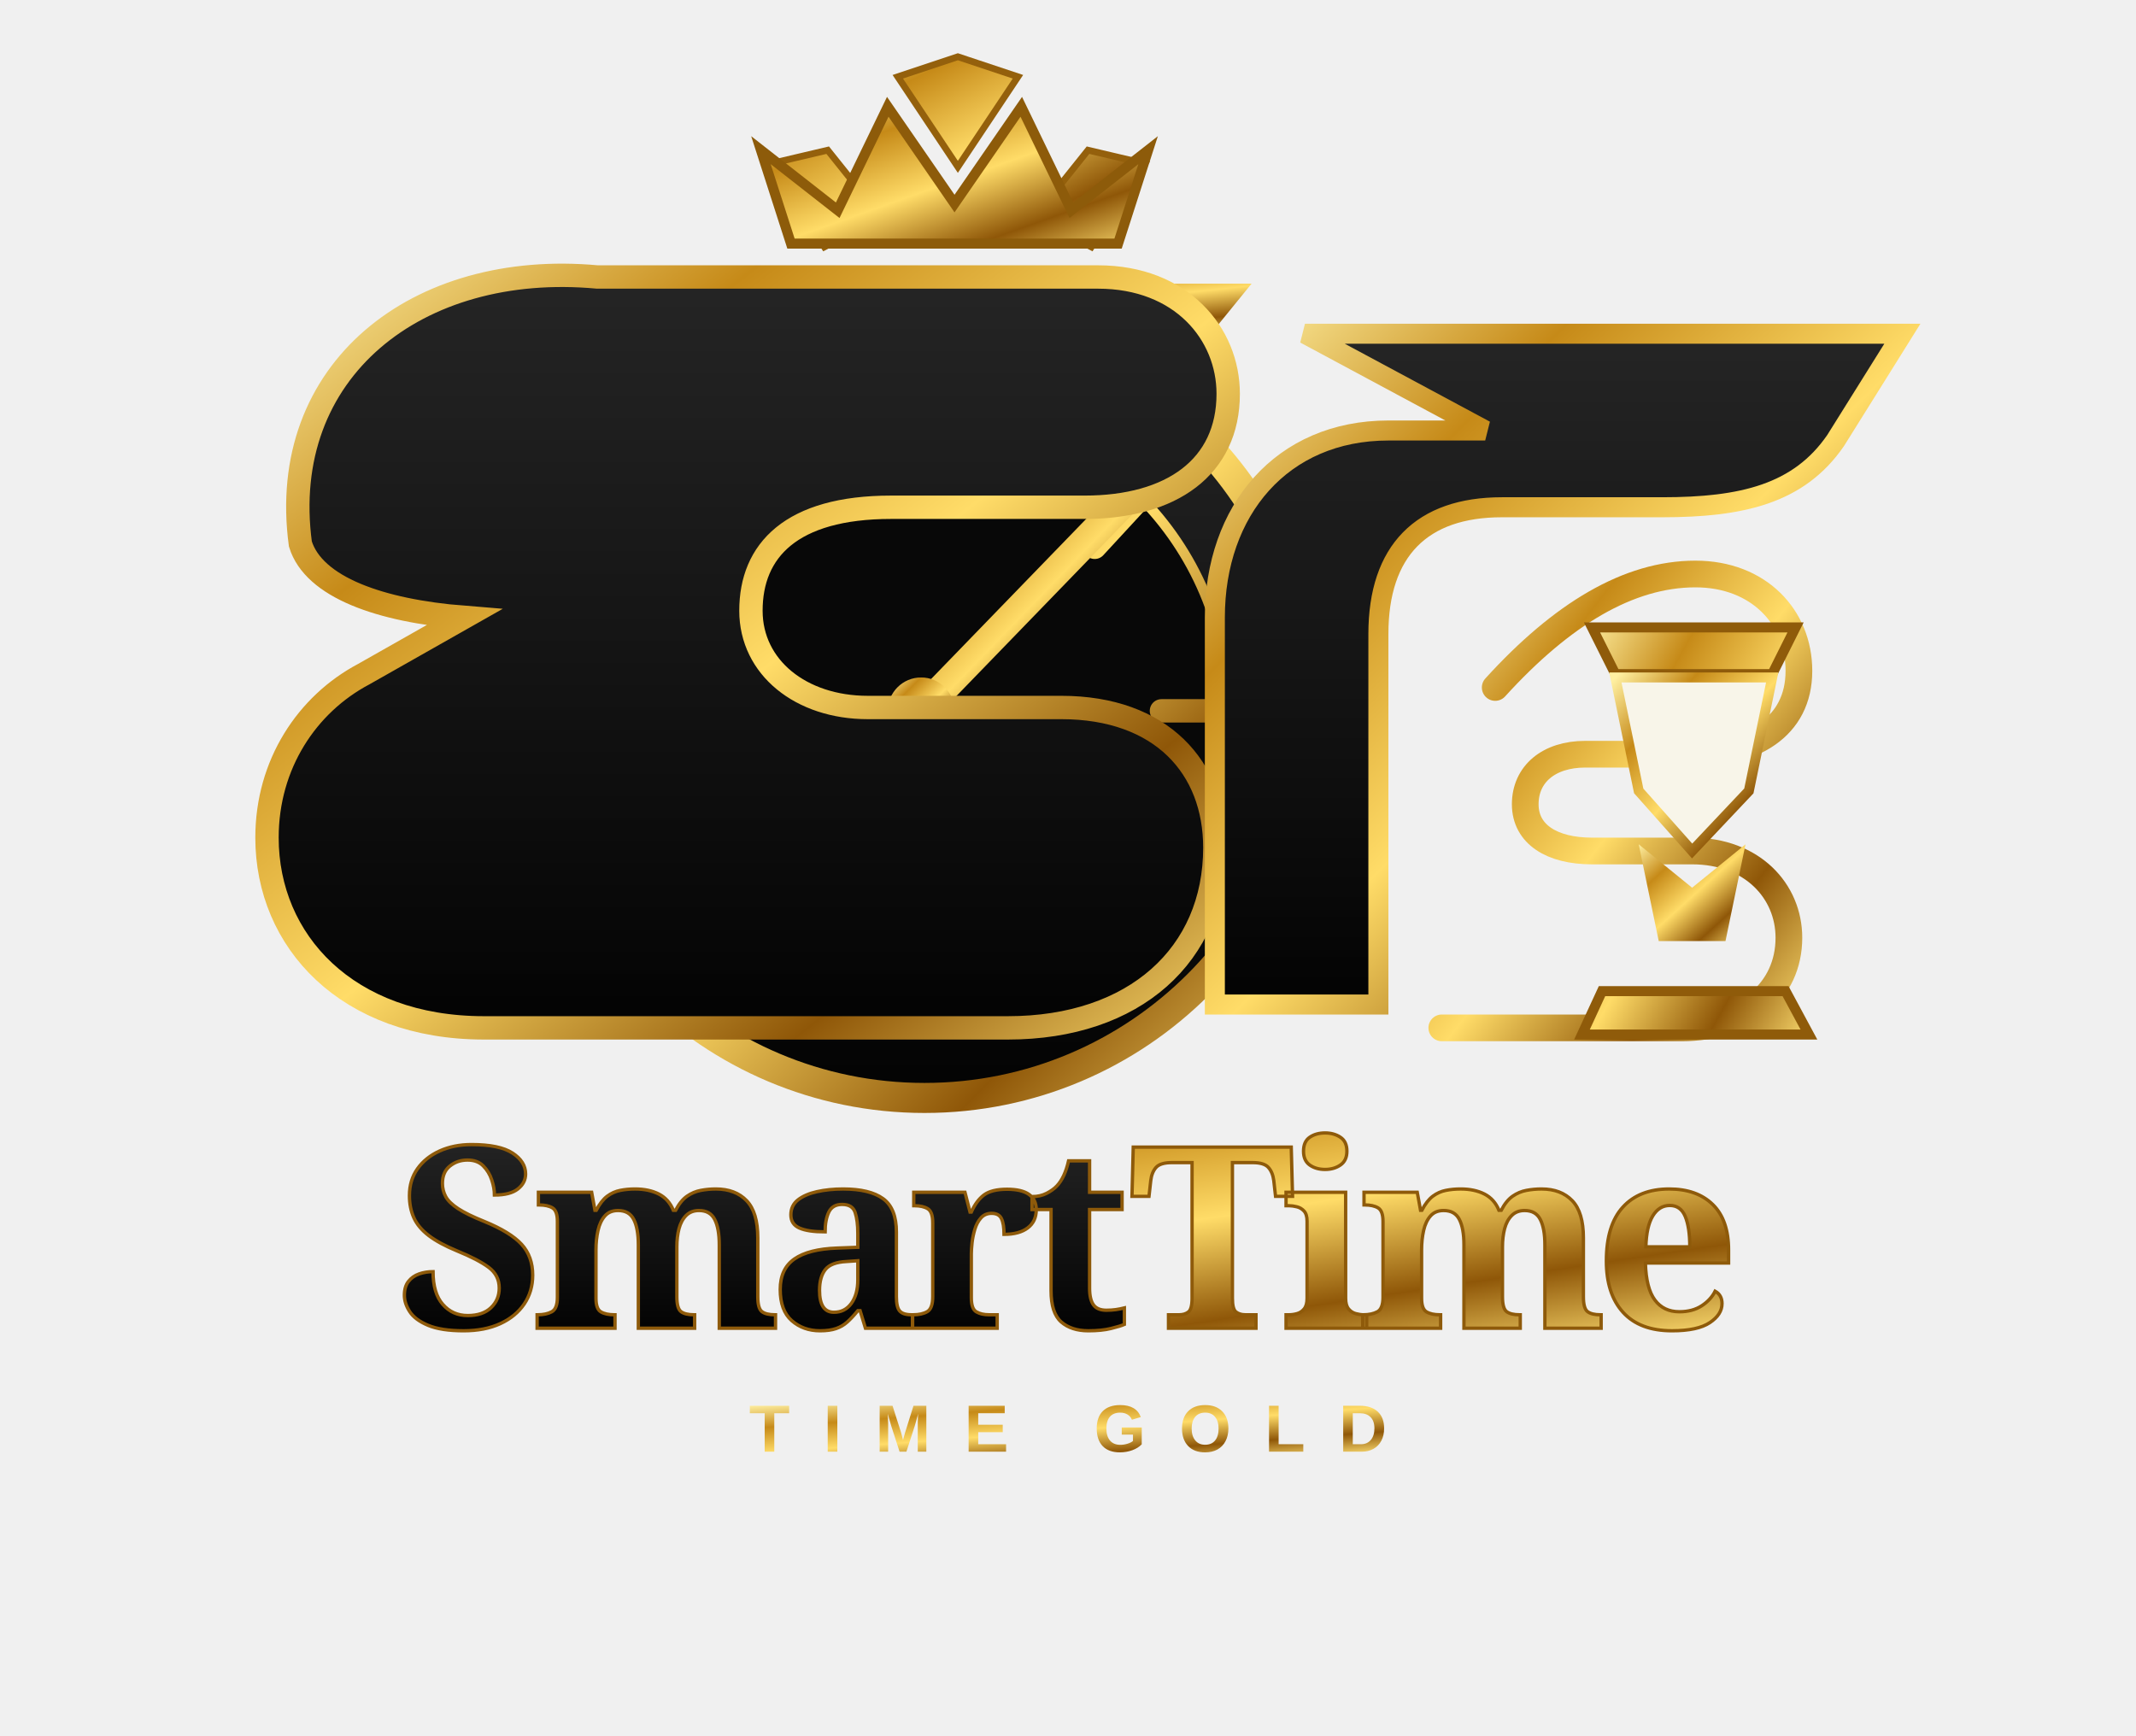
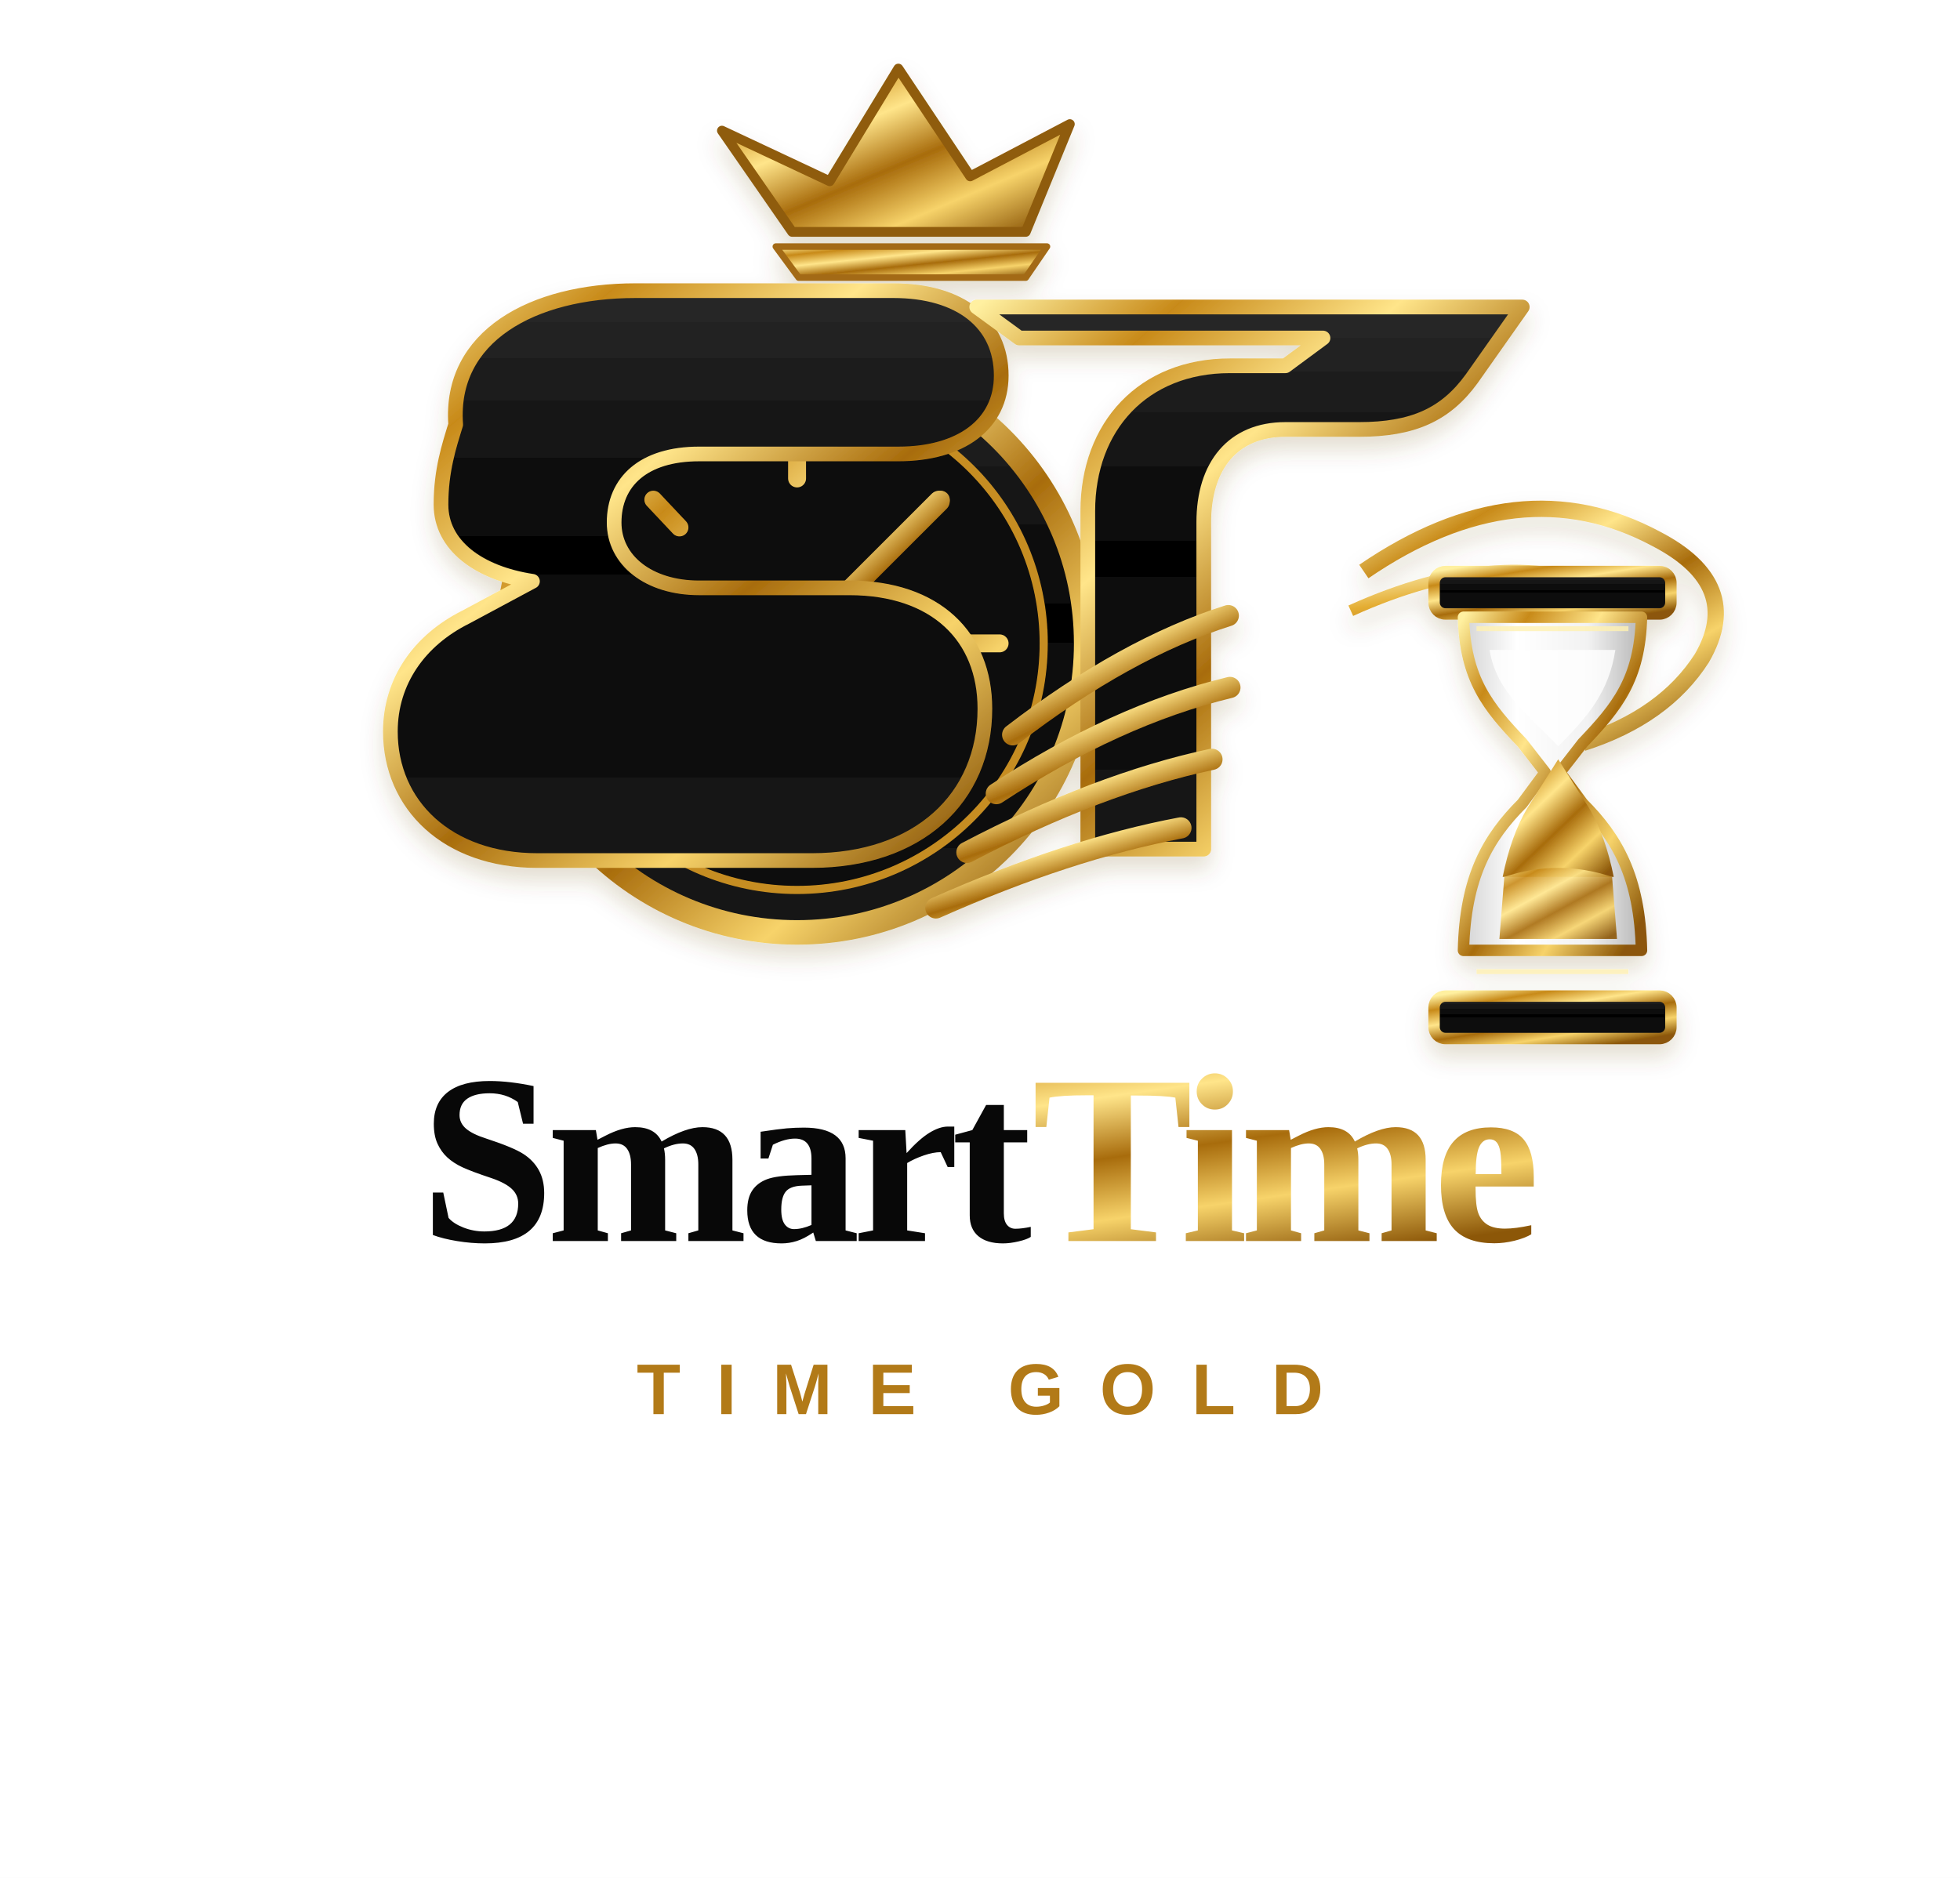
- <svg xmlns="http://www.w3.org/2000/svg" viewBox="0 0 640 520" role="img" aria-labelledby="title desc">
+ <svg xmlns="http://www.w3.org/2000/svg" viewBox="0 0 1200 1150" role="img" aria-labelledby="title desc">
  <defs>
-     <linearGradient id="gold" x1="0" y1="0" x2="1" y2="1">
-       <stop stop-color="#fff0a1" />
-       <stop offset=".25" stop-color="#c68a18" />
-       <stop offset=".52" stop-color="#ffdc68" />
-       <stop offset=".78" stop-color="#8f5708" />
-       <stop offset="1" stop-color="#f7d66b" />
+     <linearGradient id="gold" x1="0" y1="0" x2="0.9" y2="1">
+       <stop stop-color="#fff0a0" />
+       <stop offset=".18" stop-color="#c88a19" />
+       <stop offset=".38" stop-color="#ffe58a" />
+       <stop offset=".58" stop-color="#a86c0c" />
+       <stop offset=".78" stop-color="#f7d36a" />
+       <stop offset="1" stop-color="#8c5708" />
+     </linearGradient>
+     <linearGradient id="goldLight" x1="0" y1="0" x2="1" y2="1">
+       <stop stop-color="#fff8c8" />
+       <stop offset=".48" stop-color="#e4ad32" />
+       <stop offset="1" stop-color="#a86a0a" />
    </linearGradient>
    <linearGradient id="black" x1="0" y1="0" x2="0" y2="1">
-       <stop stop-color="#252525" />
-       <stop offset="1" stop-color="#030303" />
+       <stop stop-color="#292929" />
+       <stop offset=".45" stop-color="#050505" />
+       <stop offset="1" stop-color="#161616" />
    </linearGradient>
+     <linearGradient id="glass" x1="0" y1="0" x2="1" y2="0">
+       <stop stop-color="#d4d4d4" />
+       <stop offset=".3" stop-color="#fff" />
+       <stop offset=".7" stop-color="#f2f2f2" />
+       <stop offset="1" stop-color="#b7b7b7" />
+     </linearGradient>
+     <filter id="shadow" x="-20%" y="-20%" width="140%" height="150%">
+       <feDropShadow dx="0" dy="8" stdDeviation="7" flood-color="#6b480d" flood-opacity=".18" />
+     </filter>
  </defs>
-   <g transform="translate(0 8)">
-     <path d="M287 42l-18-27 18-6 18 6-18 27zm-40 24l-16-25 17-4 16 20zm80 0l-17-9 16-20 17 4z" fill="url(#gold)" stroke="#94600c" stroke-width="2" />
-     <path d="M237 65l-9-28 23 18 15-31 20 29 20-29 15 31 23-18-9 28z" fill="url(#gold)" stroke="#8d5b0a" stroke-width="3" />
-     <path d="M221 77h154l-13 16H234z" fill="url(#gold)" />
-     <circle cx="277" cy="205" r="116" fill="url(#black)" stroke="url(#gold)" stroke-width="9" />
-     <circle cx="277" cy="205" r="91" fill="#080808" stroke="url(#gold)" stroke-width="3" />
-     <g stroke="url(#gold)" stroke-width="7" stroke-linecap="round">
-       <path d="M277 117v17M277 276v17M189 205h17M348 205h17M215 143l12 13M328 254l12 13M215 267l12-13M328 156l12-13" />
+   <rect width="1200" height="1150" fill="#fff" />
+   <g filter="url(#shadow)" stroke-linejoin="round">
+     <path d="M485 142 L442 80 L508 111 L550 42 L594 108 L655 76 L628 142 Z" fill="url(#gold)" stroke="#8f5b0a" stroke-width="6" />
+     <path d="M475 151 H641 L628 170 H489 Z" fill="url(#gold)" stroke="#a36b12" stroke-width="4" />
+     <circle cx="488" cy="394" r="177" fill="url(#black)" stroke="url(#gold)" stroke-width="15" />
+     <circle cx="488" cy="394" r="151" fill="#080808" stroke="#c68d21" stroke-width="5" />
+     <g stroke="url(#gold)" stroke-width="11" stroke-linecap="round">
+       <path d="M488 270 V293 M488 495 V518 M364 394 H387 M589 394 H612 M400 306 L416 323 M560 466 L576 482 M400 482 L416 466 M560 323 L576 306" />
+       <path d="M488 394 L575 307" stroke-width="13" />
    </g>
-     <path d="M276 205l62-64" stroke="url(#gold)" stroke-width="9" stroke-linecap="round" />
-     <circle cx="276" cy="205" r="10" fill="url(#gold)" />
-     <path d="M90 155C83 103 125 70 179 75h150c25 0 39 17 39 35 0 22-17 34-43 34H267c-30 0-42 13-42 31 0 17 15 29 35 29h58c30 0 46 18 46 42 0 32-24 54-62 54H145c-41 0-65-26-65-57 0-22 12-40 29-49l30-17c-25-2-45-9-49-22z" fill="url(#black)" stroke="url(#gold)" stroke-width="7" />
-     <path d="M391 92h179l-20 32c-11 16-28 20-52 20h-48c-24 0-37 13-37 38v111h-49V177c0-32 20-56 52-56h29z" fill="url(#black)" stroke="url(#gold)" stroke-width="6" />
-     <path d="M448 198c20-22 40-34 60-34 19 0 31 13 31 29 0 17-14 25-33 25h-31c-11 0-18 6-18 15s8 14 20 14h30c18 0 29 12 29 26 0 16-13 27-32 27h-72" fill="none" stroke="url(#gold)" stroke-width="8" stroke-linecap="round" />
-     <path d="M477 180h61l-7 14h-47zm3 109h55l7 13h-68z" fill="url(#gold)" stroke="#8f5b0a" stroke-width="3" />
-     <path d="M484 195h47l-7 34-17 18-16-18z" fill="#f8f5e9" stroke="url(#gold)" stroke-width="3" />
-     <path d="M491 245l16 13 16-13-6 29h-20z" fill="url(#gold)" />
-     <text x="320" y="390" text-anchor="middle" font-family="Georgia,serif" font-size="76" font-weight="bold" letter-spacing="-4" fill="url(#black)" stroke="#8e5a0a" stroke-width="1">Smart<tspan fill="url(#gold)">Time</tspan>
-     </text>
-     <path d="M95 414h125m200 0h125" stroke="url(#gold)" stroke-width="4" />
-     <text x="320" y="427" text-anchor="middle" font-family="Arial,sans-serif" font-size="20" font-weight="bold" letter-spacing="10" fill="url(#gold)">TIME GOLD</text>
+     <circle cx="488" cy="394" r="14" fill="url(#gold)" />
+     <path d="M279 260 C275 206 326 178 389 178 H547 C588 178 613 198 613 230 C613 260 588 278 550 278 H428 C394 278 376 295 376 320 C376 343 397 360 428 360 H520 C573 360 603 390 603 434 C603 489 562 527 497 527 H329 C274 527 239 493 239 448 C239 417 257 392 285 378 L326 356 C293 351 270 334 270 309 C270 288 275 273 279 260 Z" fill="url(#black)" stroke="url(#gold)" stroke-width="9" />
+     <path d="M598 188 H932 L901 232 C885 254 865 263 832 263 H787 C755 263 737 285 737 320 V520 H666 V313 C666 261 700 224 753 224 H787 L810 207 H624 Z" fill="url(#black)" stroke="url(#gold)" stroke-width="9" />
+     <g fill="none" stroke="url(#gold)" stroke-width="13" stroke-linecap="round">
+       <path d="M620 450 Q689 397 752 377" />
+       <path d="M610 486 Q683 438 753 421" />
+       <path d="M592 522 Q672 480 742 465" />
+       <path d="M573 556 Q654 520 723 507" />
+     </g>
+     <path d="M835 350 Q930 285 1014 330 Q1068 358 1042 403 Q1019 439 969 455" fill="none" stroke="url(#gold)" stroke-width="10" />
+     <path d="M827 374 Q922 331 990 363" fill="none" stroke="url(#goldLight)" stroke-width="7" />
+     <g transform="translate(878 350)">
+       <rect x="0" y="0" width="145" height="26" rx="7" fill="url(#black)" stroke="url(#gold)" stroke-width="7" />
+       <rect x="0" y="260" width="145" height="26" rx="7" fill="url(#black)" stroke="url(#gold)" stroke-width="7" />
+       <path d="M18 28 H127 C126 66 112 83 91 105 L77 123 L91 142 C112 163 126 187 127 232 H18 C19 187 33 163 54 142 L68 123 L54 105 C33 83 19 66 18 28 Z" fill="url(#glass)" stroke="url(#gold)" stroke-width="7" />
+       <path d="M34 48 H111 C107 74 94 89 76 107 C59 89 38 74 34 48 Z" fill="#fff" opacity=".8" />
+       <path d="M76 115 L57 145 Q47 162 42 187 H110 Q105 162 95 145 Z" fill="url(#gold)" />
+       <path d="M43 187 Q76 176 109 187 L112 225 H40 Z" fill="url(#gold)" opacity=".9" />
+       <path d="M26 35 H119 M26 245 H119" stroke="#fff1b2" stroke-width="3" opacity=".8" />
+     </g>
  </g>
+   <text x="600" y="760" text-anchor="middle" font-family="Georgia, 'Times New Roman', serif" font-size="148" font-weight="bold" letter-spacing="-5" fill="#080808">Smart<tspan fill="url(#gold)">Time</tspan>
+   </text>
+   <path d="M140 845 H355 M845 845 H1060" stroke="url(#gold)" stroke-width="6" />
+   <text x="600" y="866" text-anchor="middle" font-family="Arial, sans-serif" font-size="44" font-weight="600" letter-spacing="22" fill="#b27a18">TIME GOLD</text>
</svg>
